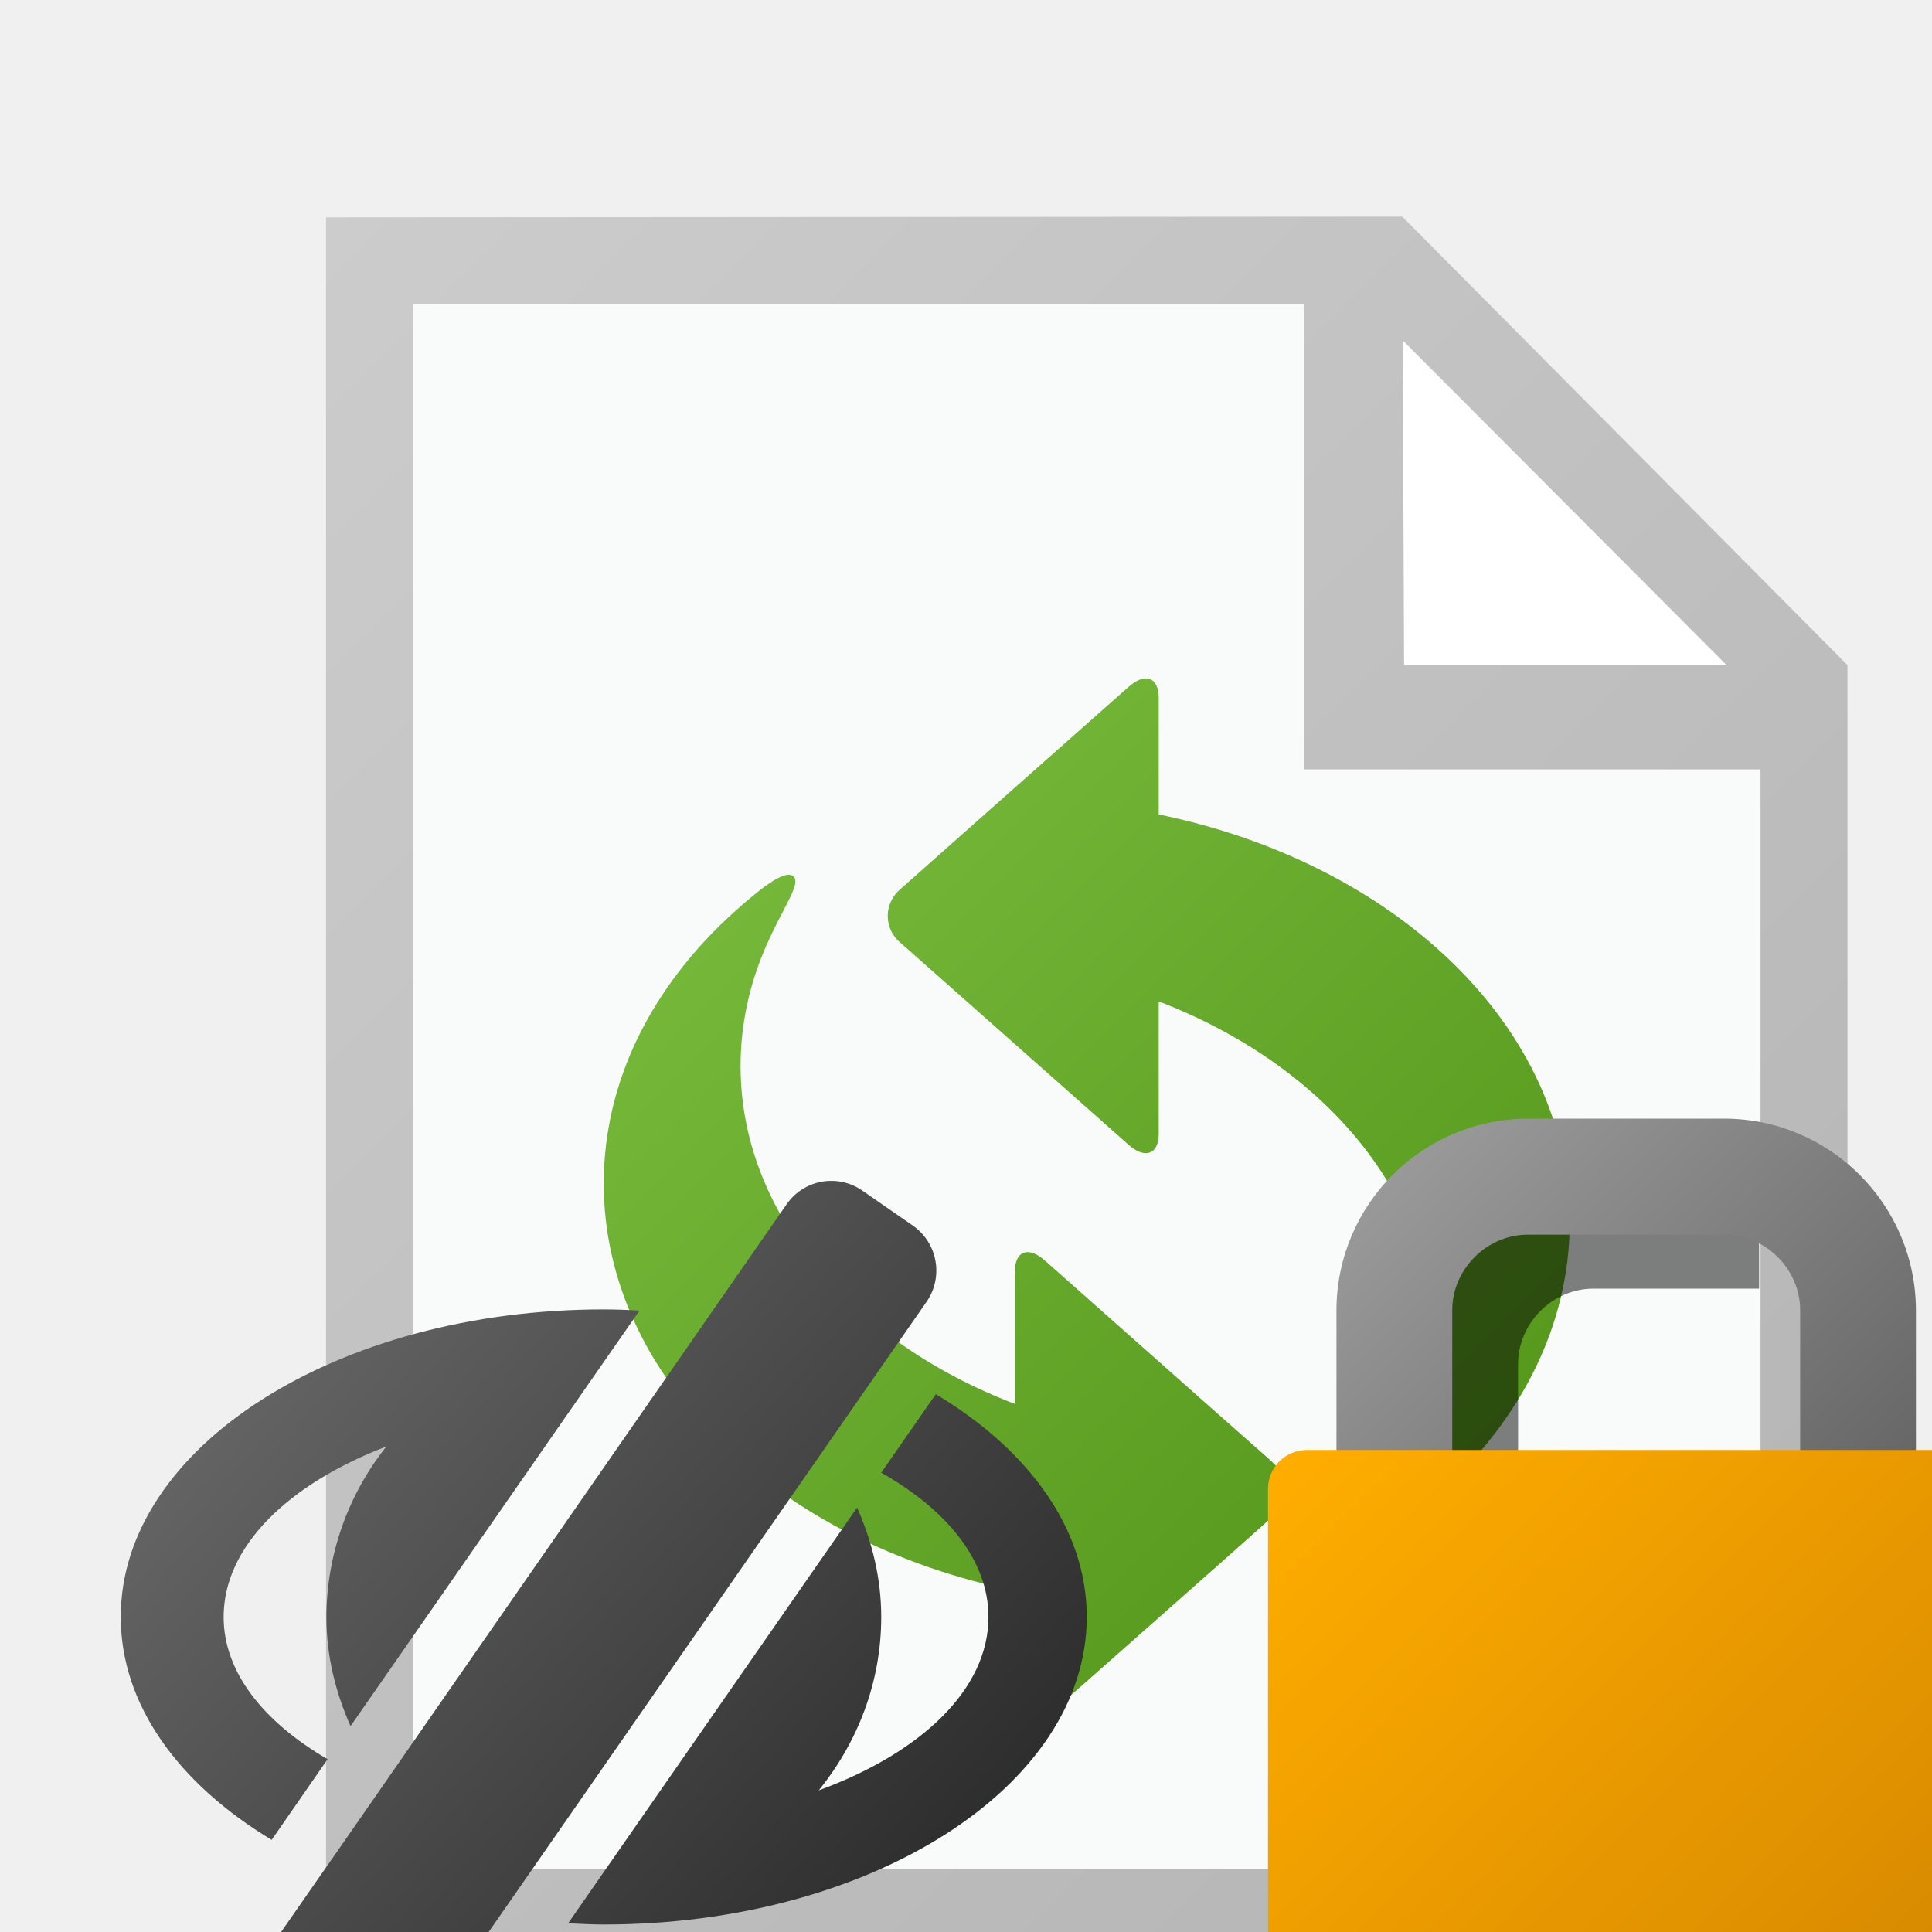
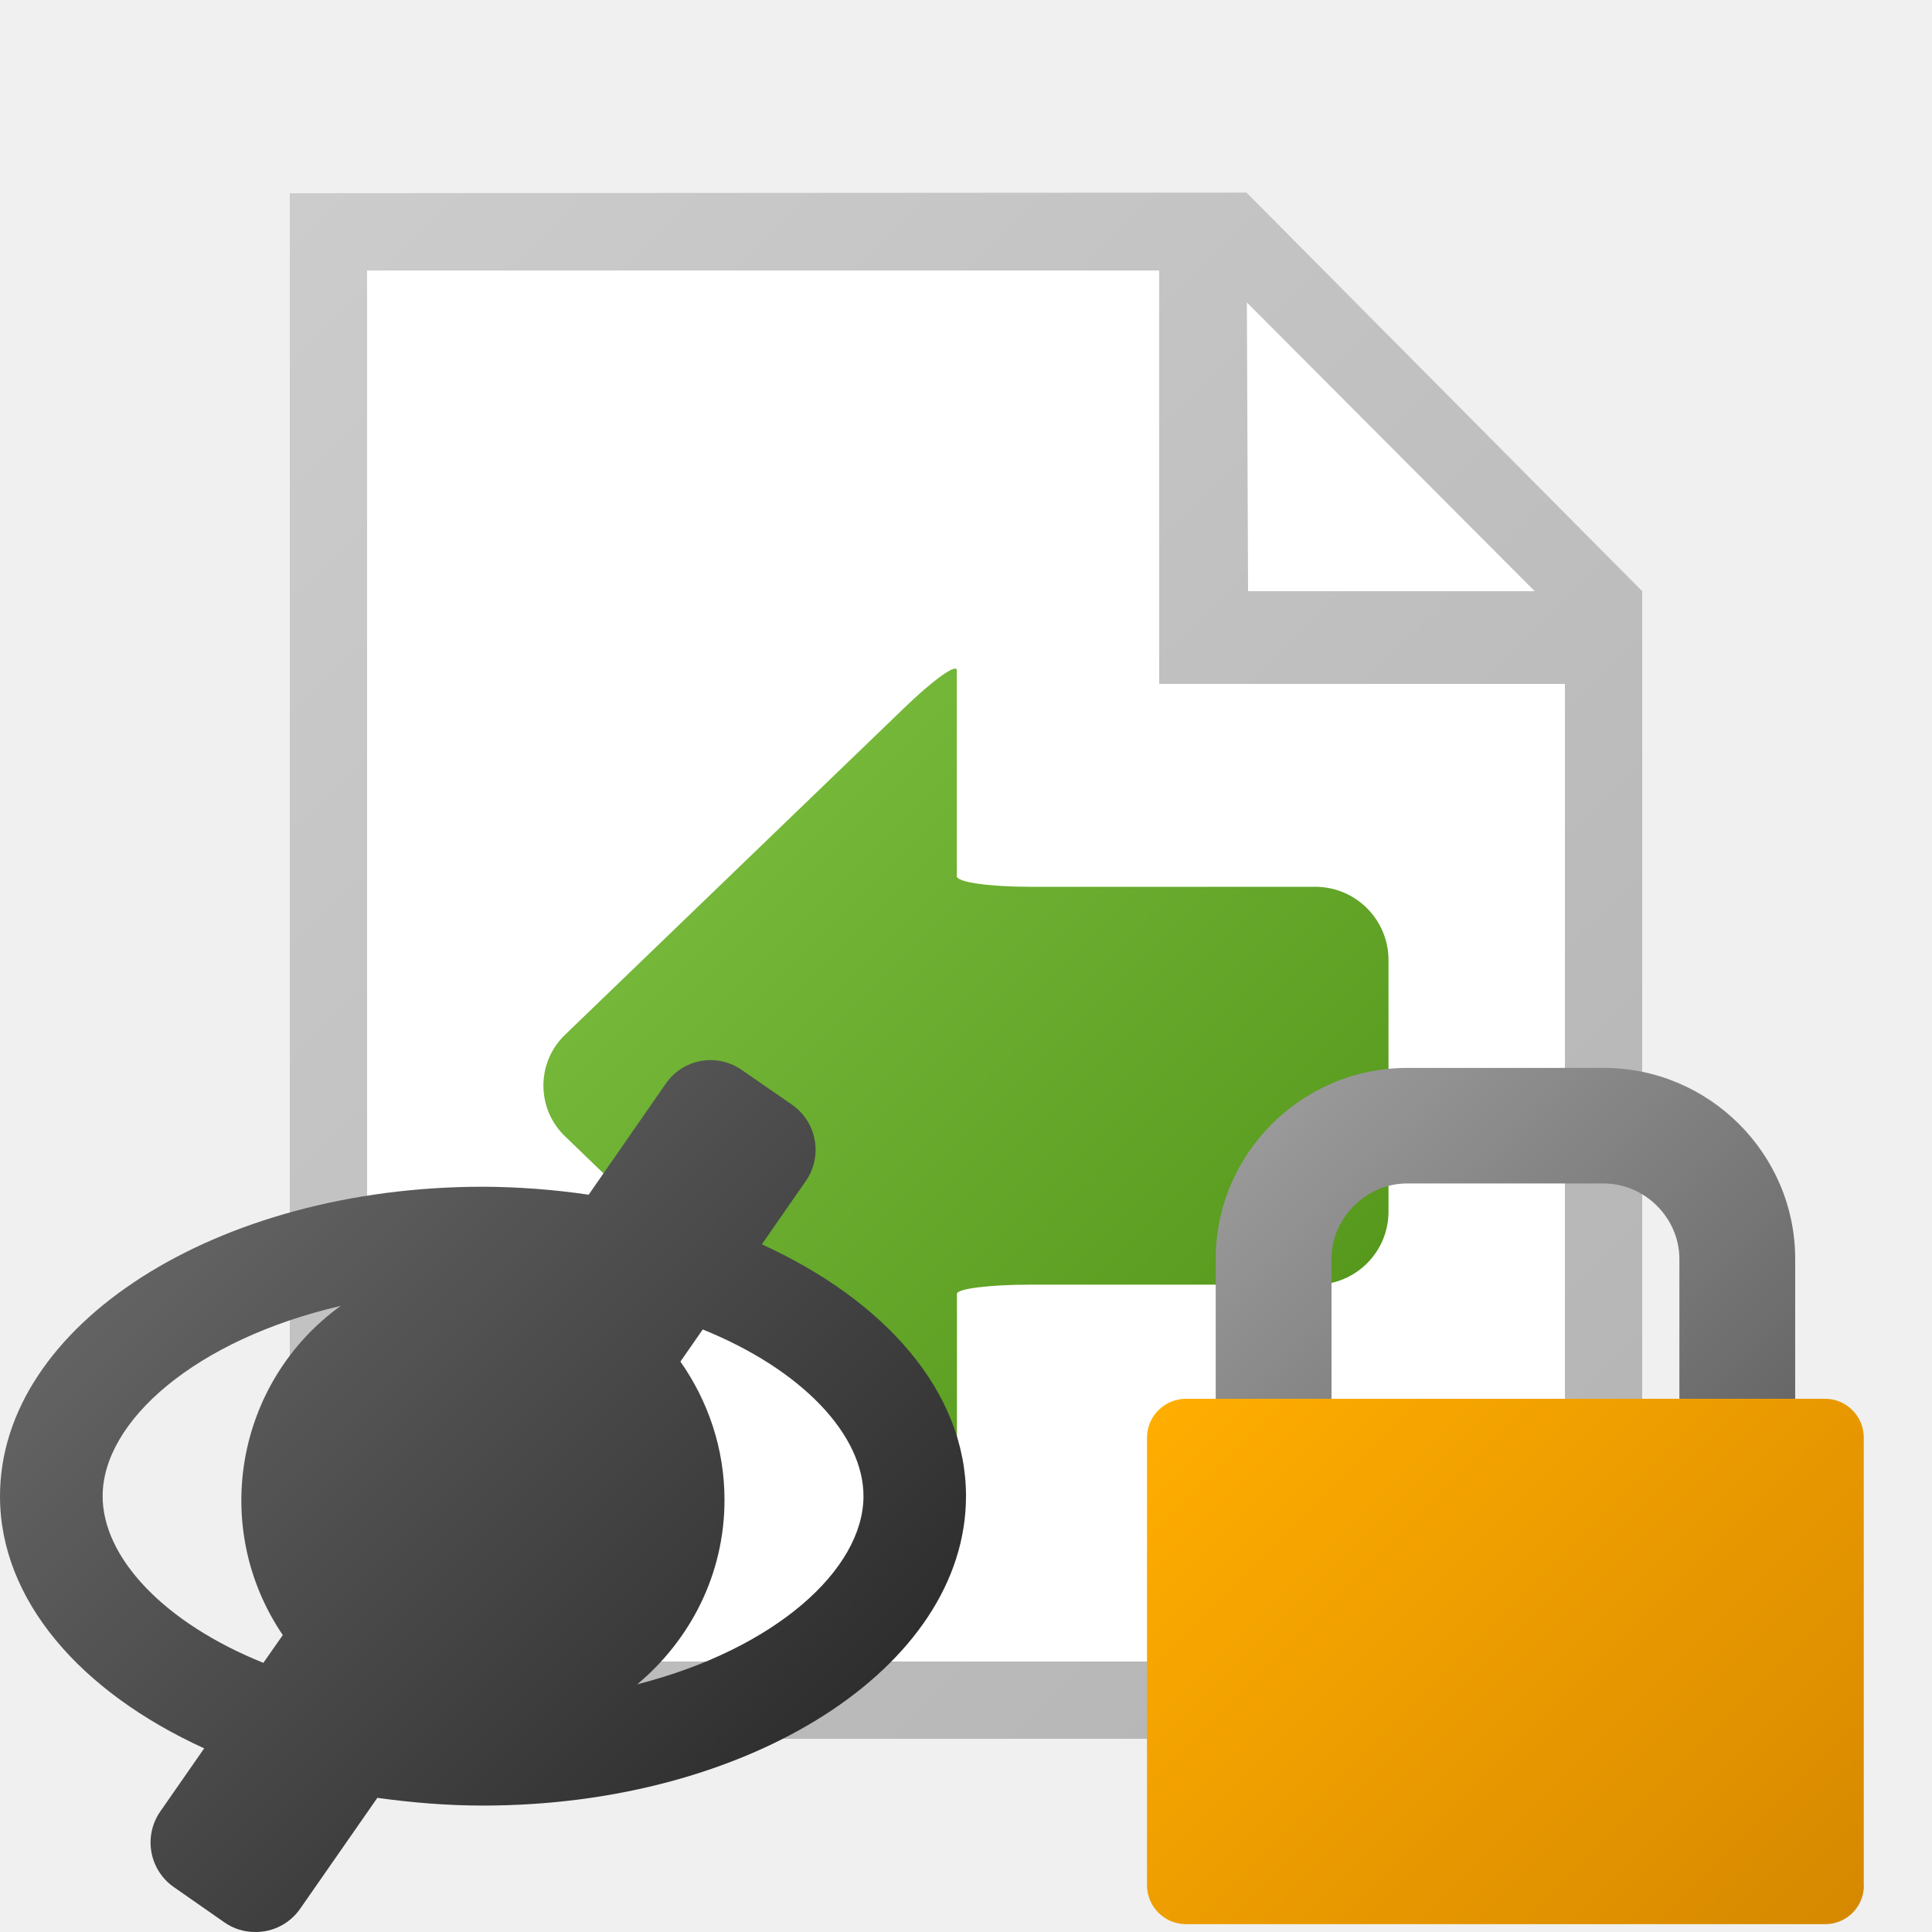
<svg xmlns="http://www.w3.org/2000/svg" width="18" height="18" viewBox="0 0 16 16">
-   <path fill="#FFF" d="M14.76 5.58v10.26H3.24V2.16h8.208l3.312 3.42z" />
-   <path fill="#F9FAFA" d="M14.76 5.58v10.26H3.24V2.16h8.208l3.312 3.42z" />
-   <path fill="#FFF" d="M11.232 2.34l.287 3.6 3.24-.36-3.527-3.24z" />
-   <linearGradient id="a" gradientUnits="userSpaceOnUse" x1="8054.275" y1="-11512.394" x2="8429.275" y2="-11887.394" gradientTransform="matrix(.036 0 0 -.036 -288.624 -411.276)">
+   <path fill="#FFF" d="M13.12 4.96v9.12H2.88V1.92h7.296l2.944 3.04z" />
+   <path fill="#FFF" d="M13.12 4.96v9.12H2.88V1.92h7.296l2.944 3.04z" />
+   <linearGradient id="a" gradientUnits="userSpaceOnUse" x1="36238.461" y1="51706.055" x2="36613.465" y2="52081.059" gradientTransform="matrix(.032 0 0 .032 -1158.449 -1651.775)">
    <stop offset="0" stop-color="#ccc" />
    <stop offset="1" stop-color="#b3b3b3" />
  </linearGradient>
-   <path fill="url(#a)" d="M11.613 1.794L2.7 1.8v14.4h12.6V5.508l-3.687-3.714zm2.686 3.714h-2.671l-.011-2.689 2.682 2.689zm.281 9.972H3.42V2.52h7.38v3.852h3.78v9.108z" />
-   <linearGradient id="b" gradientUnits="userSpaceOnUse" x1="27317.301" y1="-38892.633" x2="27483.998" y2="-39059.332" gradientTransform="matrix(.032 0 0 -.032 -867.82 -1237.272)">
+   <path fill="url(#a)" d="M10.323 1.595L2.4 1.6v12.8h11.2V4.896l-3.277-3.301zm2.387 3.301h-2.374l-.01-2.391 2.384 2.391zm.25 8.864H3.04V2.24H9.6v3.424h3.36v8.096z" />
+   <linearGradient id="b" gradientUnits="userSpaceOnUse" x1="583.713" y1="830.777" x2="587.98" y2="835.045" gradientTransform="translate(-577.32 -823.92)">
    <stop offset="0" stop-color="#74b739" />
    <stop offset="1" stop-color="#56991c" />
  </linearGradient>
-   <path fill="url(#b)" d="M9.596 5.779v.966C11.557 7.147 13 8.505 13 10.119c0 .855-.406 1.641-1.08 2.248-.261.234-.436.354-.494.292-.059-.063.086-.248.23-.577.137-.313.211-.645.211-.99 0-1.223-.926-2.282-2.271-2.799V9.39c0 .17-.113.211-.249.091L7.972 8.263l-.496-.439-.022-.019a.287.287 0 0 1 0-.439l.48-.426.496-.44.917-.812c.136-.121.249-.08.249.091zm-.943 8.451l.917-.81.496-.439.479-.426a.285.285 0 0 0 0-.438l-.021-.021-.496-.438-1.375-1.219c-.136-.121-.248-.08-.248.09v1.098c-1.348-.516-2.272-1.576-2.272-2.799 0-.346.074-.679.21-.99.145-.33.29-.515.23-.577-.058-.063-.232.057-.493.292C5.406 8.161 5 8.945 5 9.801c0 1.613 1.444 2.973 3.405 3.373v.967c0 .172.112.213.248.089z" />
-   <path opacity=".5" d="M14.568 12.455h-1.996v-1.158c0-.34.285-.625.625-.625h1.371v-.961h-1.371c-.872 0-1.586.715-1.586 1.586v1.158h-.246a.322.322 0 0 0-.322.322v2.59h3.525v-2.912z" />
-   <linearGradient id="c" gradientUnits="userSpaceOnUse" x1="18407.225" y1="26044.019" x2="18513.033" y2="26149.828" gradientTransform="matrix(.032 0 0 .032 -577.256 -823.92)">
+   <path fill="url(#b)" d="M7.924 5.551c0-.06-.197.08-.437.313L4.681 8.568l-.02.02a.583.583 0 0 0 .02.824l2.807 2.707c.24.232.437.383.437.333v-1.737c0-.043.273-.076.606-.076h2.363a.605.605 0 0 0 .605-.604V7.951a.607.607 0 0 0-.605-.607H8.529c-.333 0-.605-.038-.605-.087V5.551z" />
+   <linearGradient id="c" gradientUnits="userSpaceOnUse" x1="54638.02" y1="77711.313" x2="54743.793" y2="77817.086" gradientTransform="matrix(.032 0 0 .032 -1737.641 -2477.695)">
    <stop offset="0" stop-color="#999" />
    <stop offset="1" stop-color="#666" />
  </linearGradient>
-   <path fill="url(#c)" d="M12.027 12.168V10.85c0-.34.287-.625.625-.625h1.63c.339 0 .626.285.626.625v1.318h.959V10.85a1.59 1.59 0 0 0-1.585-1.586h-1.63a1.59 1.59 0 0 0-1.584 1.586v1.318h.959z" />
-   <linearGradient id="d" gradientUnits="userSpaceOnUse" x1="18382.725" y1="26113.316" x2="18537.563" y2="26268.154" gradientTransform="matrix(.032 0 0 .032 -577.256 -823.92)">
+   <path fill="url(#c)" d="M11.027 11.744v-1.318c0-.34.287-.625.625-.625h1.63c.339 0 .626.285.626.625v1.318h.959v-1.318c0-.871-.713-1.582-1.585-1.582h-1.63c-.871 0-1.584.711-1.584 1.582v1.318h.959z" />
+   <linearGradient id="d" gradientUnits="userSpaceOnUse" x1="54613.48" y1="77780.555" x2="54768.344" y2="77935.414" gradientTransform="matrix(.032 0 0 .032 -1737.641 -2477.695)">
    <stop offset="0" stop-color="#ffad00" />
    <stop offset="1" stop-color="#d68900" />
  </linearGradient>
-   <path fill="url(#d)" d="M16.436 16.037a.322.322 0 0 1-.321.322h-5.291a.323.323 0 0 1-.323-.322V12.33c0-.178.145-.322.323-.322h5.291a.32.32 0 0 1 .321.322v3.707z" />
-   <linearGradient id="e" gradientUnits="userSpaceOnUse" x1="577.781" y1="835.052" x2="582.864" y2="839.573" gradientTransform="translate(-575.32 -823.92)">
+   <path fill="url(#d)" d="M15.436 15.613a.32.32 0 0 1-.317.322H9.822a.323.323 0 0 1-.323-.322v-3.707c0-.178.146-.322.323-.322h5.291c.179 0 .322.145.322.322v3.707h.001z" />
+   <linearGradient id="e" gradientUnits="userSpaceOnUse" x1="289.286" y1="-404.974" x2="294.037" y2="-409.725" gradientTransform="matrix(1 0 0 -1 -287.66 -394.96)">
    <stop offset="0" stop-color="#636363" />
    <stop offset="1" stop-color="#2e2e2e" />
  </linearGradient>
-   <path fill="url(#e)" d="M9 13.391c0 1.406-1.791 2.547-4 2.547-.1 0-.197-.006-.295-.01l2.393-3.443c.123.279.2.582.2.906 0 .545-.198 1.041-.517 1.436.848-.311 1.405-.836 1.405-1.436 0-.465-.34-.885-.888-1.195l.452-.65c.77.462 1.25 1.116 1.25 1.845zm-7.148 0c0-.584.534-1.1 1.348-1.412a2.28 2.28 0 0 0-.497 1.412c0 .324.077.627.2.904l2.393-3.441a4.85 4.85 0 0 0-.296-.01c-2.209 0-4 1.139-4 2.547 0 .729.481 1.383 1.25 1.846l.463-.668c-.531-.309-.861-.721-.861-1.178zM7.56 10.15l-.417-.289a.45.45 0 0 0-.629.113l-.646.93-1.416 2.039-1.663 2.395-.093.133-.368.529a.451.451 0 0 0 .113.629l.417.291c.078.055.167.08.257.08a.448.448 0 0 0 .371-.193l4.188-6.027a.454.454 0 0 0-.114-.63z" />
+   <path fill="url(#e)" d="M6.309 10.305l.365-.525a.455.455 0 0 0-.113-.63l-.418-.289a.45.45 0 0 0-.629.113l-.639.92A6.207 6.207 0 0 0 4 9.828c-2.209 0-4 1.146-4 2.563 0 .863.671 1.623 1.691 2.088l-.363.522a.45.45 0 0 0 .113.628l.417.291c.078.055.167.08.257.08a.448.448 0 0 0 .371-.193l.639-.918c.283.039.574.064.875.064 2.209 0 4-1.146 4-2.563 0-.863-.671-1.62-1.691-2.085zM.85 12.391c0-.623.771-1.298 1.971-1.576a1.987 1.987 0 0 0-.479 2.726l-.161.23c-.827-.333-1.331-.875-1.331-1.38zm4.427 1.558c.439-.367.723-.911.723-1.527 0-.428-.137-.82-.365-1.146l.185-.266c.829.336 1.331.876 1.331 1.381-.001.606-.728 1.265-1.874 1.558z" />
</svg>
